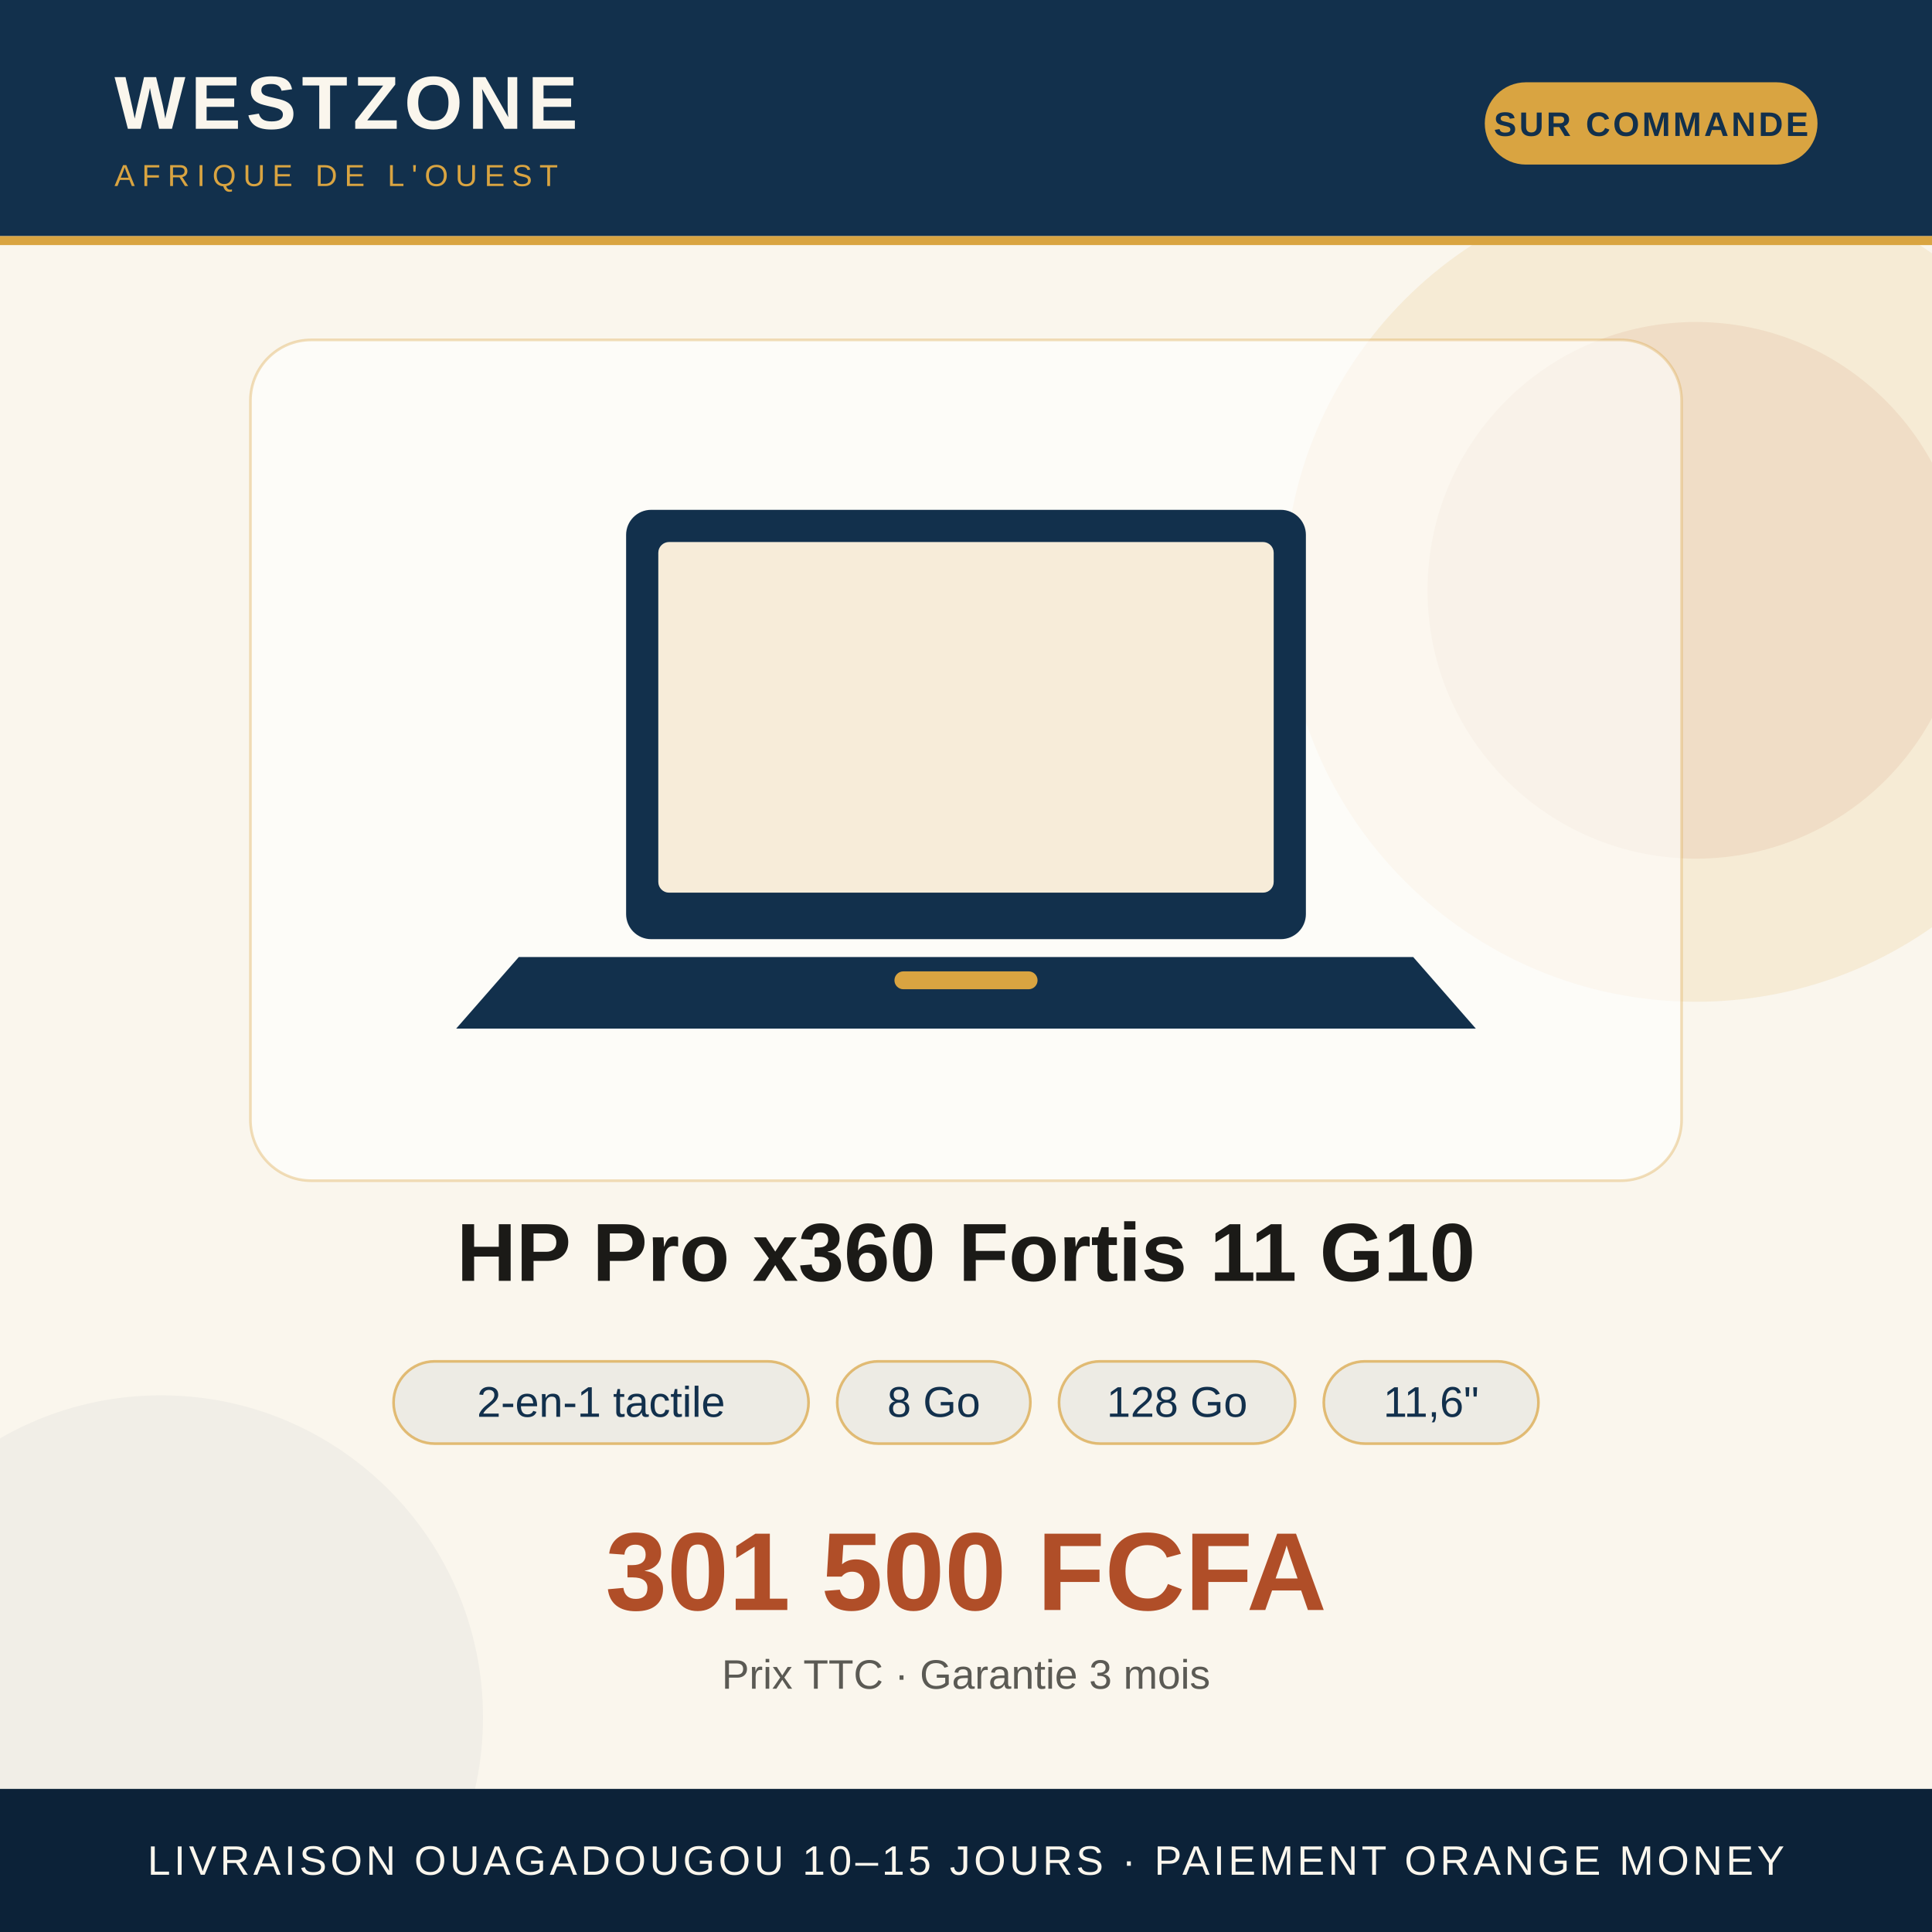
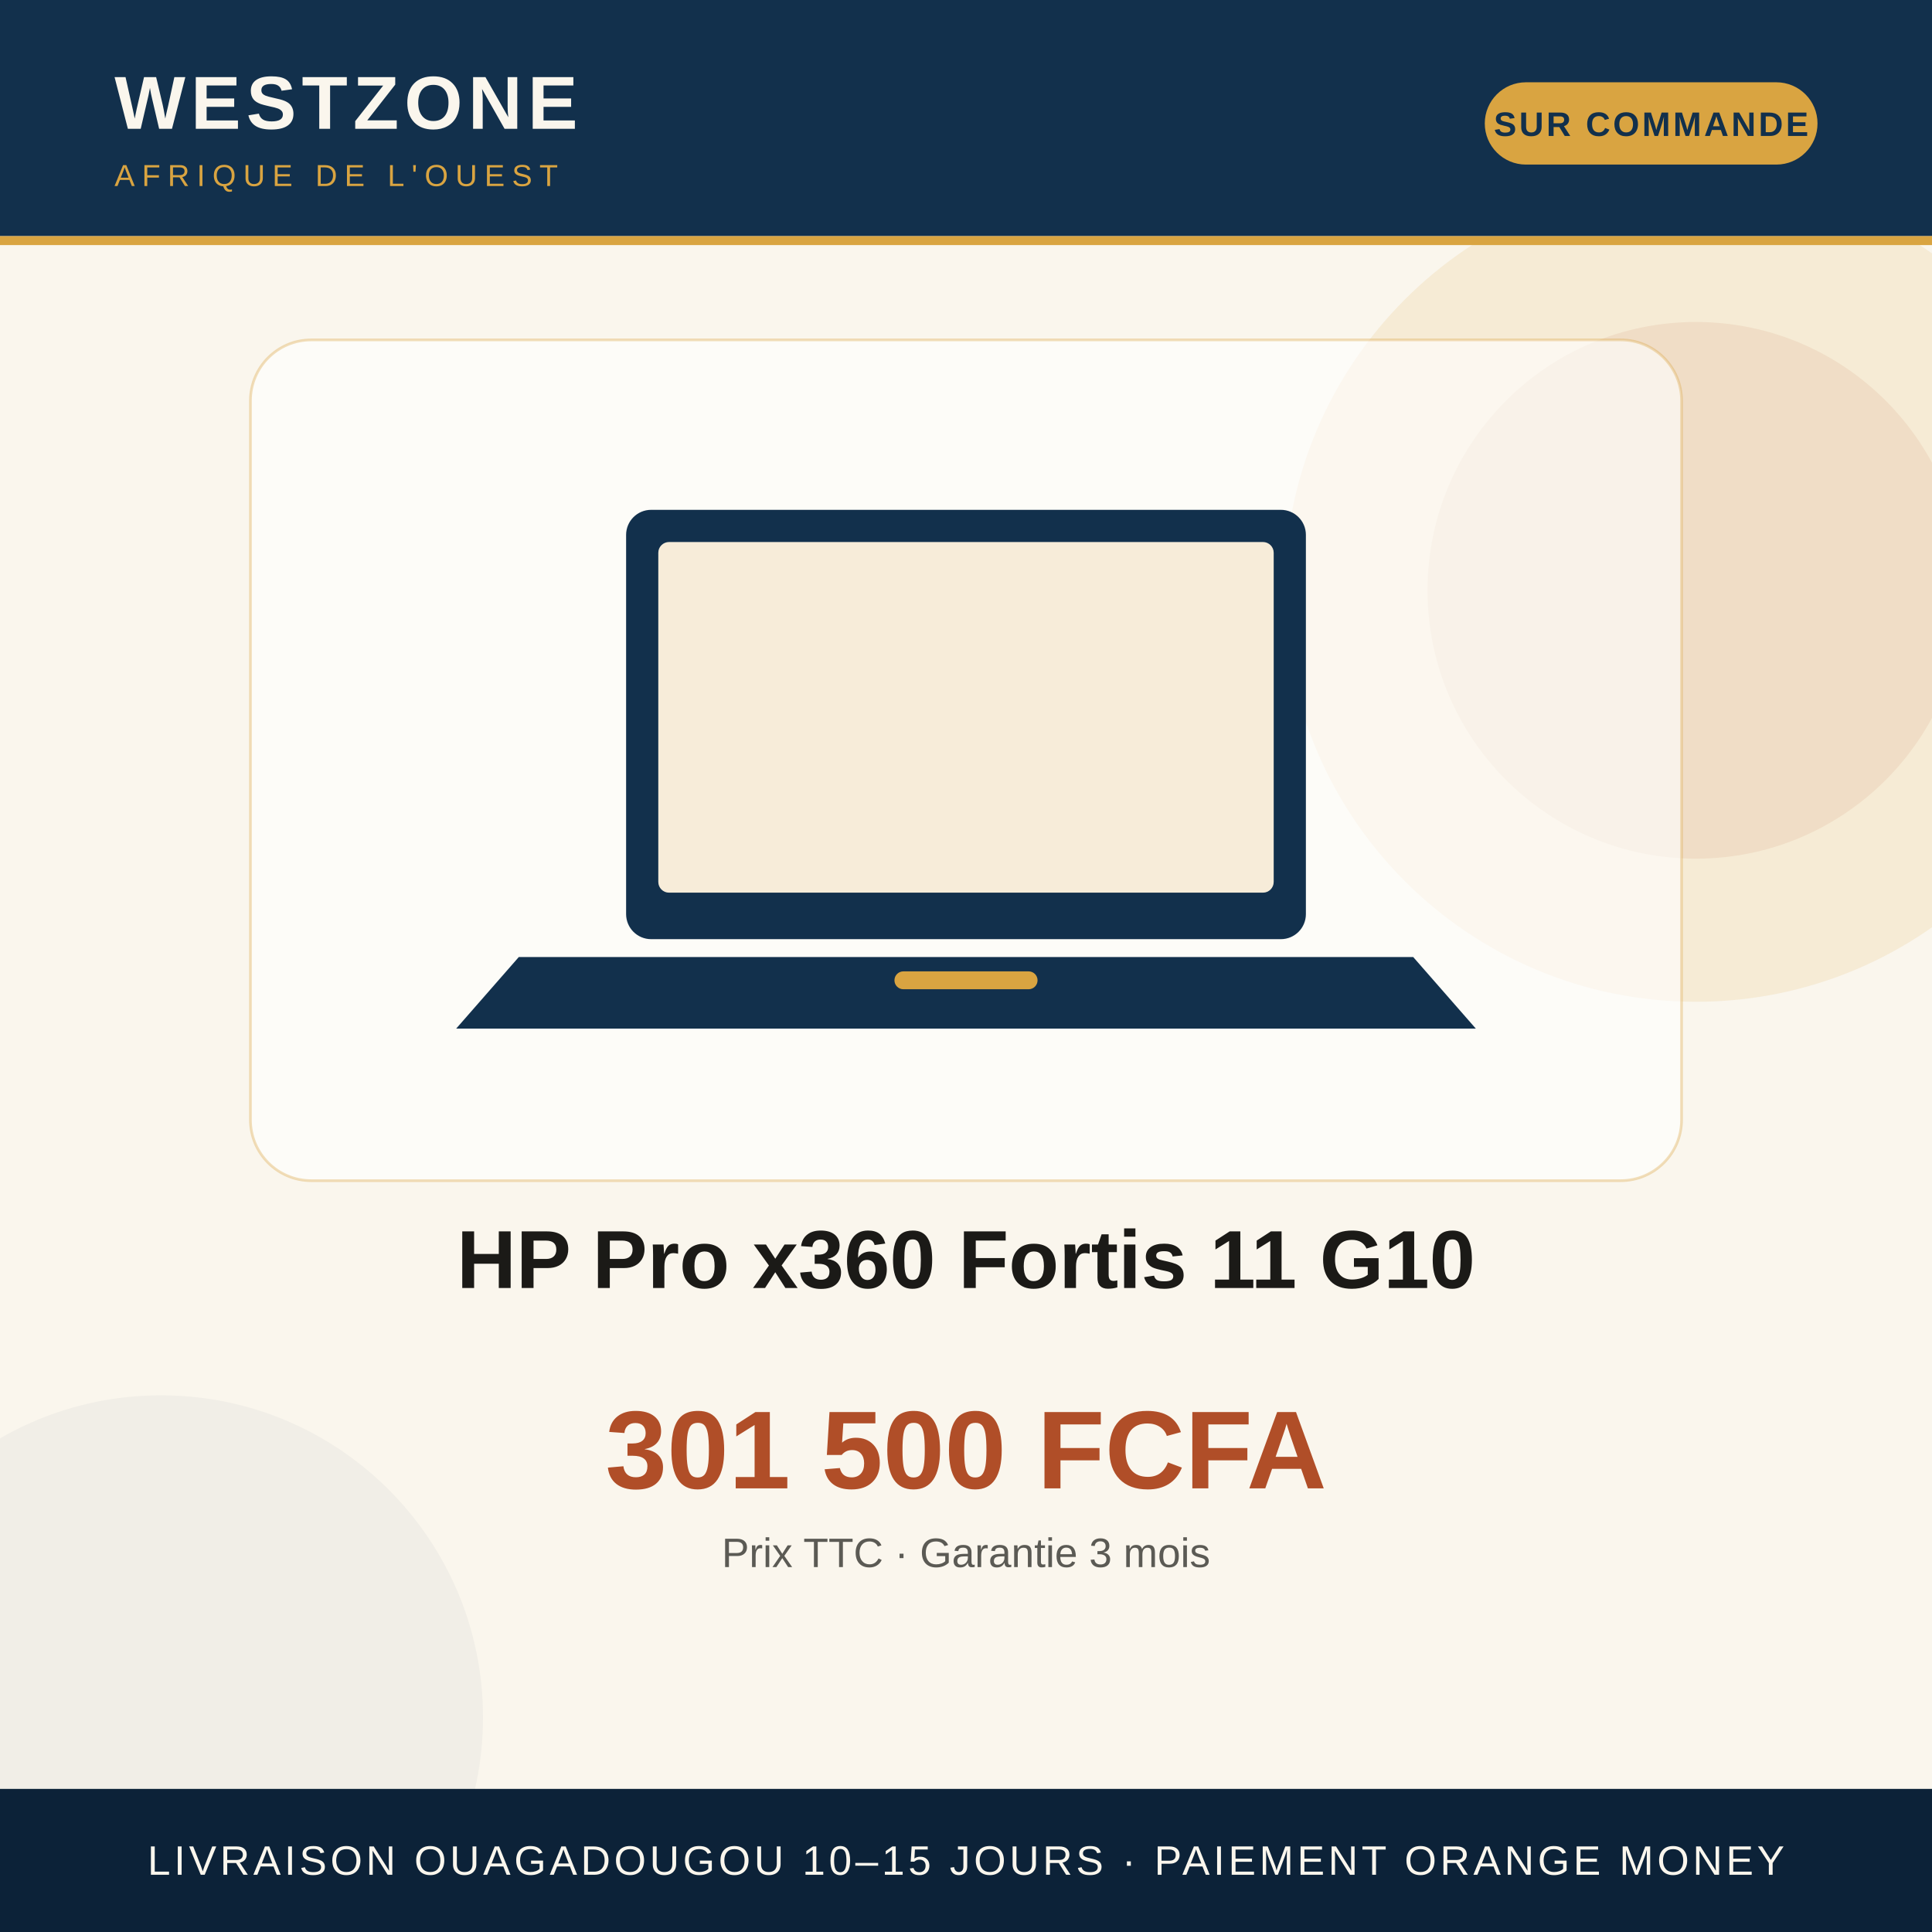
<svg xmlns="http://www.w3.org/2000/svg" width="1080" height="1080" viewBox="0 0 1080 1080">
  <defs>
    <clipPath id="belowHeader">
      <rect x="0" y="132" width="1080" height="868" />
    </clipPath>
  </defs>
  <rect width="1080" height="1080" fill="#FAF6ED" />
  <g clip-path="url(#belowHeader)">
    <circle cx="948" cy="330" r="230" fill="#D9A441" opacity="0.14" />
    <circle cx="948" cy="330" r="150" fill="#B04E28" opacity="0.09" />
    <circle cx="90" cy="960" r="180" fill="#12304C" opacity="0.04" />
  </g>
  <rect x="140" y="190" width="800" height="470" rx="34" fill="#FFFFFF" opacity="0.62" />
  <rect x="140" y="190" width="800" height="470" rx="34" fill="none" stroke="#D9A441" stroke-width="1.5" opacity="0.35" />
  <g transform="translate(540 425)">
    <rect x="-190" y="-140" width="380" height="240" rx="14" fill="#12304C" />
    <rect x="-172" y="-122" width="344" height="196" rx="6" fill="#FAF6ED" />
    <rect x="-172" y="-122" width="344" height="196" rx="6" fill="#D9A441" opacity="0.12" />
    <path d="M-250 110 L250 110 L285 150 L-285 150 Z" fill="#12304C" />
    <rect x="-40" y="118" width="80" height="10" rx="5" fill="#D9A441" />
  </g>
-   <text x="540" y="716" text-anchor="middle" font-family="Arial, Helvetica, sans-serif" font-size="46" font-weight="700" fill="#1B1A17">HP Pro x360 Fortis 11 G10</text>
-   <rect x="220" y="761" width="232" height="46" rx="23" fill="#12304C" opacity="0.055" />
-   <rect x="220" y="761" width="232" height="46" rx="23" fill="none" stroke="#D9A441" stroke-width="1.5" opacity="0.7" />
-   <text x="336" y="792" text-anchor="middle" font-family="Arial, Helvetica, sans-serif" font-size="24" fill="#12304C">2-en-1 tactile</text>
-   <rect x="468" y="761" width="108" height="46" rx="23" fill="#12304C" opacity="0.055" />
-   <rect x="468" y="761" width="108" height="46" rx="23" fill="none" stroke="#D9A441" stroke-width="1.5" opacity="0.7" />
-   <text x="522" y="792" text-anchor="middle" font-family="Arial, Helvetica, sans-serif" font-size="24" fill="#12304C">8 Go</text>
-   <rect x="592" y="761" width="132" height="46" rx="23" fill="#12304C" opacity="0.055" />
-   <rect x="592" y="761" width="132" height="46" rx="23" fill="none" stroke="#D9A441" stroke-width="1.5" opacity="0.7" />
-   <text x="658" y="792" text-anchor="middle" font-family="Arial, Helvetica, sans-serif" font-size="24" fill="#12304C">128 Go</text>
-   <rect x="740" y="761" width="120" height="46" rx="23" fill="#12304C" opacity="0.055" />
-   <rect x="740" y="761" width="120" height="46" rx="23" fill="none" stroke="#D9A441" stroke-width="1.5" opacity="0.7" />
-   <text x="800" y="792" text-anchor="middle" font-family="Arial, Helvetica, sans-serif" font-size="24" fill="#12304C">11,6"</text>
-   <text x="540" y="900" text-anchor="middle" font-family="Arial, Helvetica, sans-serif" font-size="62" font-weight="700" fill="#B04E28">301 500 FCFA</text>
-   <text x="540" y="944" text-anchor="middle" font-family="Arial, Helvetica, sans-serif" font-size="23" fill="#5B5A54">Prix TTC · Garantie 3 mois</text>
+   <text x="540" y="720" text-anchor="middle" font-family="Arial, Helvetica, sans-serif" font-size="46" font-weight="700" fill="#1B1A17">HP Pro x360 Fortis 11 G10</text>
+   <text x="540" y="832" text-anchor="middle" font-family="Arial, Helvetica, sans-serif" font-size="62" font-weight="700" fill="#B04E28">301 500 FCFA</text>
+   <text x="540" y="876" text-anchor="middle" font-family="Arial, Helvetica, sans-serif" font-size="23" fill="#5B5A54">Prix TTC · Garantie 3 mois</text>
  <rect width="1080" height="132" fill="#12304C" />
  <rect y="132" width="1080" height="5" fill="#D9A441" />
  <text x="64" y="72" font-family="Arial, Helvetica, sans-serif" font-size="42" font-weight="700" letter-spacing="3" fill="#FAF6ED">WESTZONE</text>
  <text x="64" y="104" font-family="Arial, Helvetica, sans-serif" font-size="17" letter-spacing="4" fill="#D9A441">AFRIQUE DE L'OUEST</text>
  <rect x="830" y="46" width="186" height="46" rx="23" fill="#D9A441" />
  <text x="923" y="76" text-anchor="middle" font-family="Arial, Helvetica, sans-serif" font-size="19" font-weight="700" letter-spacing="1.5" fill="#12304C">SUR COMMANDE</text>
  <rect y="1000" width="1080" height="80" fill="#0C2238" />
  <text x="540" y="1048" text-anchor="middle" font-family="Arial, Helvetica, sans-serif" font-size="23" letter-spacing="2" fill="#FAF6ED">LIVRAISON OUAGADOUGOU 10–15 JOURS · PAIEMENT ORANGE MONEY</text>
</svg>
